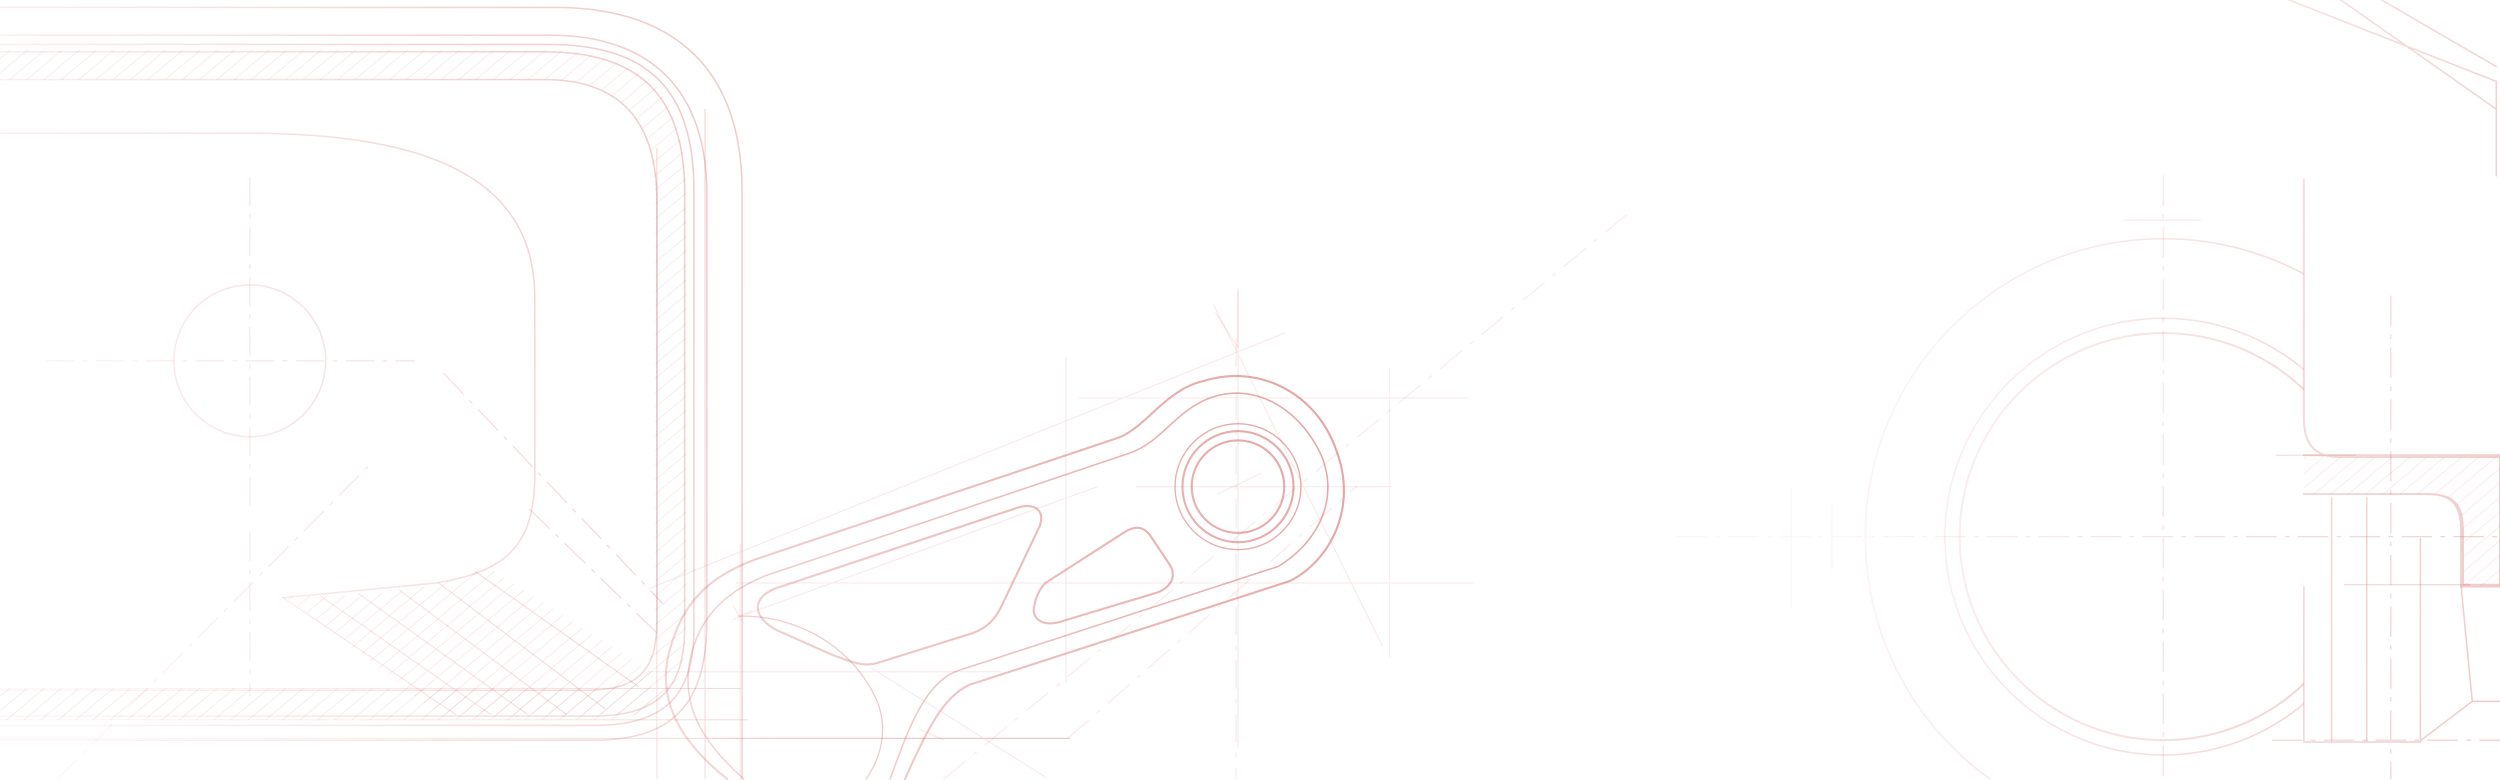
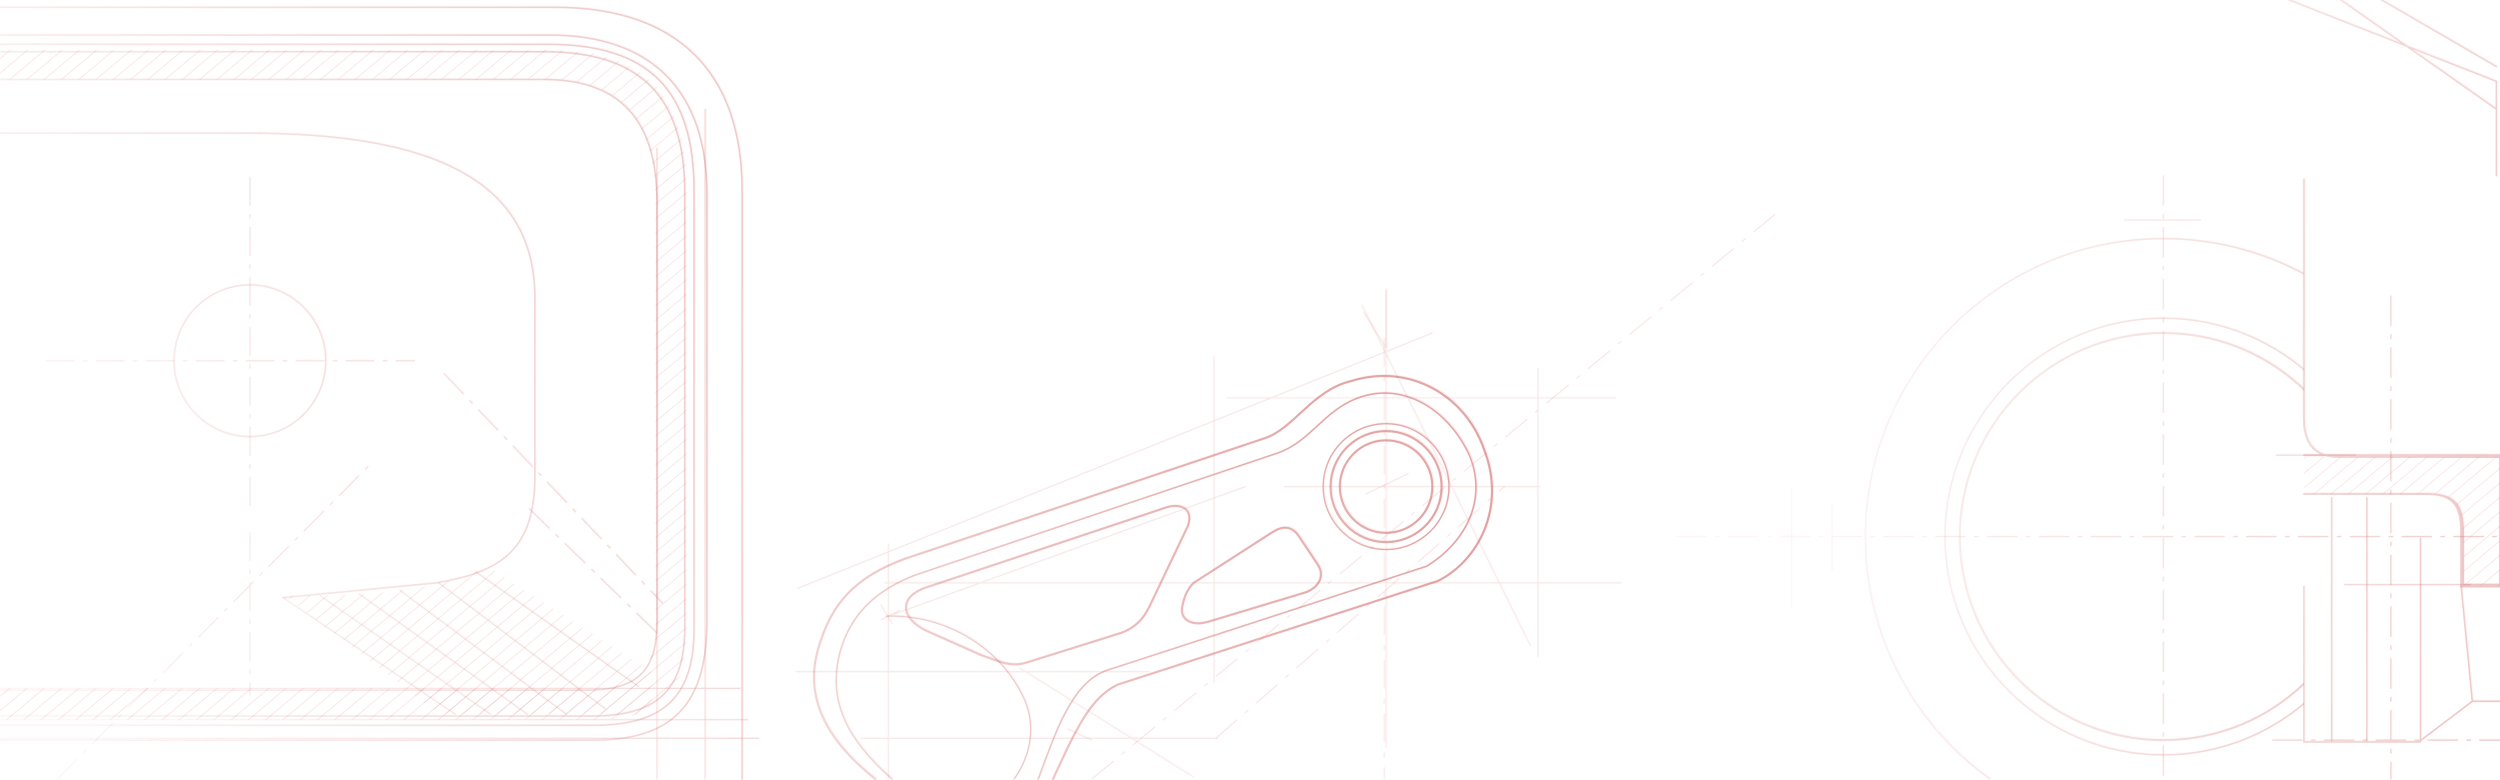
<svg xmlns="http://www.w3.org/2000/svg" width="1351" height="421" viewBox="0 0 1351 421" fill="none">
  <defs>
    <linearGradient id="housing" x1="0" y1="260" x2="392" y2="125" gradientUnits="userSpaceOnUse">
      <stop stop-color="#d36b6b" stop-opacity=".06" />
      <stop offset="1" stop-color="#d36b6b" stop-opacity=".34" />
    </linearGradient>
    <linearGradient id="lever" x1="355" y1="405" x2="735" y2="242" gradientUnits="userSpaceOnUse">
      <stop stop-color="#cc5555" stop-opacity=".22" />
      <stop offset="1" stop-color="#cc5555" stop-opacity=".53" />
    </linearGradient>
    <linearGradient id="wheel" x1="995" y1="230" x2="1351" y2="310" gradientUnits="userSpaceOnUse">
      <stop stop-color="#d36b6b" stop-opacity=".06" />
      <stop offset="1" stop-color="#d36b6b" stop-opacity=".34" />
    </linearGradient>
    <pattern id="hatch" width="6" height="6" patternUnits="userSpaceOnUse" patternTransform="rotate(50)">
      <path d="M0 0V6" stroke="#d36b6b" stroke-opacity=".18" stroke-width=".65" />
    </pattern>
    <clipPath id="housing-section">
      <path d="M0 27H298C348 27 371 51 371 102V340C371 375 358 389 321 389H0V372H318C343 372 354 363 354 337V109C354 64 335 43 296 43H0Z" />
    </clipPath>
    <clipPath id="lower-section">
      <path d="M154 322C203 323 241 318 263 306L352 363V386H237Z" />
    </clipPath>
    <clipPath id="wheel-section">
      <path d="M900 0H1245V421H900Z" />
    </clipPath>
  </defs>
-   <g stroke-linecap="round" stroke-linejoin="round">
+   <g id="drawing" stroke-linecap="round" stroke-linejoin="round">
    <g stroke="url(#housing)" stroke-width=".85">
      <path d="M0 4H300C366 4 401 39 401 103V421M0 19H297C352 19 382 49 382 105V335C382 378 366 400 321 400H0" />
      <path d="M0 24H296C351 24 375 49 375 103V340C375 376 359 392 321 392H0" />
      <path d="M0 28H294C345 28 370 51 370 104V339C370 371 357 387 320 387H0" />
      <path d="M0 43H294C335 43 355 65 355 109V336C355 363 344 373 317 373H0" />
      <path d="M0 72H134C233 72 289 97 289 161V257C289 296 272 309 236 315L153 323" />
      <path d="M153 323L246 386M173 322L265 386M194 321L285 386M216 319L306 386M237 315L327 383M257 309L345 371" stroke-width=".6" />
      <circle cx="135" cy="195" r="41" />
      <path d="M135 96V274M25 195H224M135 288V376M31 421L199 252M240 202L358 326M286 275L357 344" stroke-dasharray="15 5 2 5" stroke-width=".65" />
-       <path d="M0 372H400M0 389H404M0 399H578M355 80V421M381 59V421" stroke-width=".5" />
+       <path d="M0 372H400M0 389H404M0 399H410M355 80V421M381 59V421" stroke-width=".5" />
    </g>
    <path d="M0 0H410V421H0Z" fill="url(#hatch)" clip-path="url(#housing-section)" />
    <path d="M140 300H360V395H140Z" fill="url(#hatch)" clip-path="url(#lower-section)" />
-     <g stroke="url(#lever)" stroke-width="1.15">
+     <g stroke="url(#lever)" stroke-width="1.15" transform="translate(80 0)">
      <path d="M393 421C369 402 354 379 362 351C369 326 382 312 409 302L603 237C619 232 629 211 650 206C682 196 712 214 722 243C734 274 719 303 697 314L524 370C509 377 501 395 489 421" />
      <path d="M402 421C377 399 367 378 374 352C380 331 394 319 414 311L610 245C628 239 635 222 654 215C679 206 703 222 714 246C724 270 712 293 691 306L519 362C499 368 490 397 481 421" stroke-width=".85" />
      <path d="M419 318L548 275C558 271 565 275 562 284L541 328C538 334 534 339 526 342L475 358C466 361 459 357 450 354L423 342C408 336 404 324 419 318Z" />
      <path d="M565 315L607 288C613 284 618 284 622 290L632 305C636 311 633 317 626 320L573 336C563 339 557 334 559 327C560 322 562 318 565 315Z" />
      <circle cx="669" cy="263" r="34" stroke-width=".75" />
      <circle cx="669" cy="263" r="30" />
      <circle cx="669" cy="263" r="25" />
      <path d="M399 333C432 332 462 351 474 379C479 391 478 407 468 421" stroke-width=".7" />
    </g>
-     <g stroke="#d36b6b" stroke-opacity=".13" stroke-width=".65">
+     <g stroke="#d36b6b" stroke-opacity=".13" stroke-width=".65" transform="translate(80 0)">
      <path d="M351 318L694 180M403 332L593 263M471 361L565 420M656 165L747 349M400 294V421M576 193V369M669 156V404M614 263H752M583 215H793M398 315H796M751 199V355M350 363H541M385 399H578" />
      <path d="M510 421L879 116M577 399L733 263M668 183V421" stroke-dasharray="15 6 2 6" />
      <path d="M657 169L669 188L669 157M658 267L681 256M396 327L402 337M396 335L406 330M497 394L510 400" />
    </g>
    <g stroke="url(#wheel)" stroke-width=".85">
      <g clip-path="url(#wheel-section)">
        <circle cx="1169" cy="290" r="161" />
        <circle cx="1169" cy="290" r="118" />
        <circle cx="1169" cy="290" r="110" stroke-width="1.1" />
      </g>
      <path d="M1245 97V226C1245 240 1251 247 1264 247H1351M1245 267H1312C1326 267 1330 274 1330 287V317H1351M1245 246H1351V316H1331V288C1331 273 1327 267 1311 267H1245" stroke-width="1.1" />
      <path d="M1245 317V401H1307L1336 379H1351M1260 269V401M1279 269V401M1308 291V401M1330 317L1336 379M1237 0L1349 44V95M1265 0L1349 59M1287 0L1349 36" />
      <path d="M1169 95V421M906 290H1351M1228 400H1351M1292 160V421" stroke-dasharray="16 5 2 5" stroke-width=".65" />
      <path d="M968 264V329M990 273V308M1148 119H1189M1230 246H1273M1267 316H1335" stroke-width=".6" />
    </g>
    <path d="M1245 247H1351V317H1331V288C1331 273 1327 267 1311 267H1245Z" fill="url(#hatch)" />
  </g>
+   <use href="#drawing" transform="translate(.55 -.45)" opacity=".22" />
</svg>
